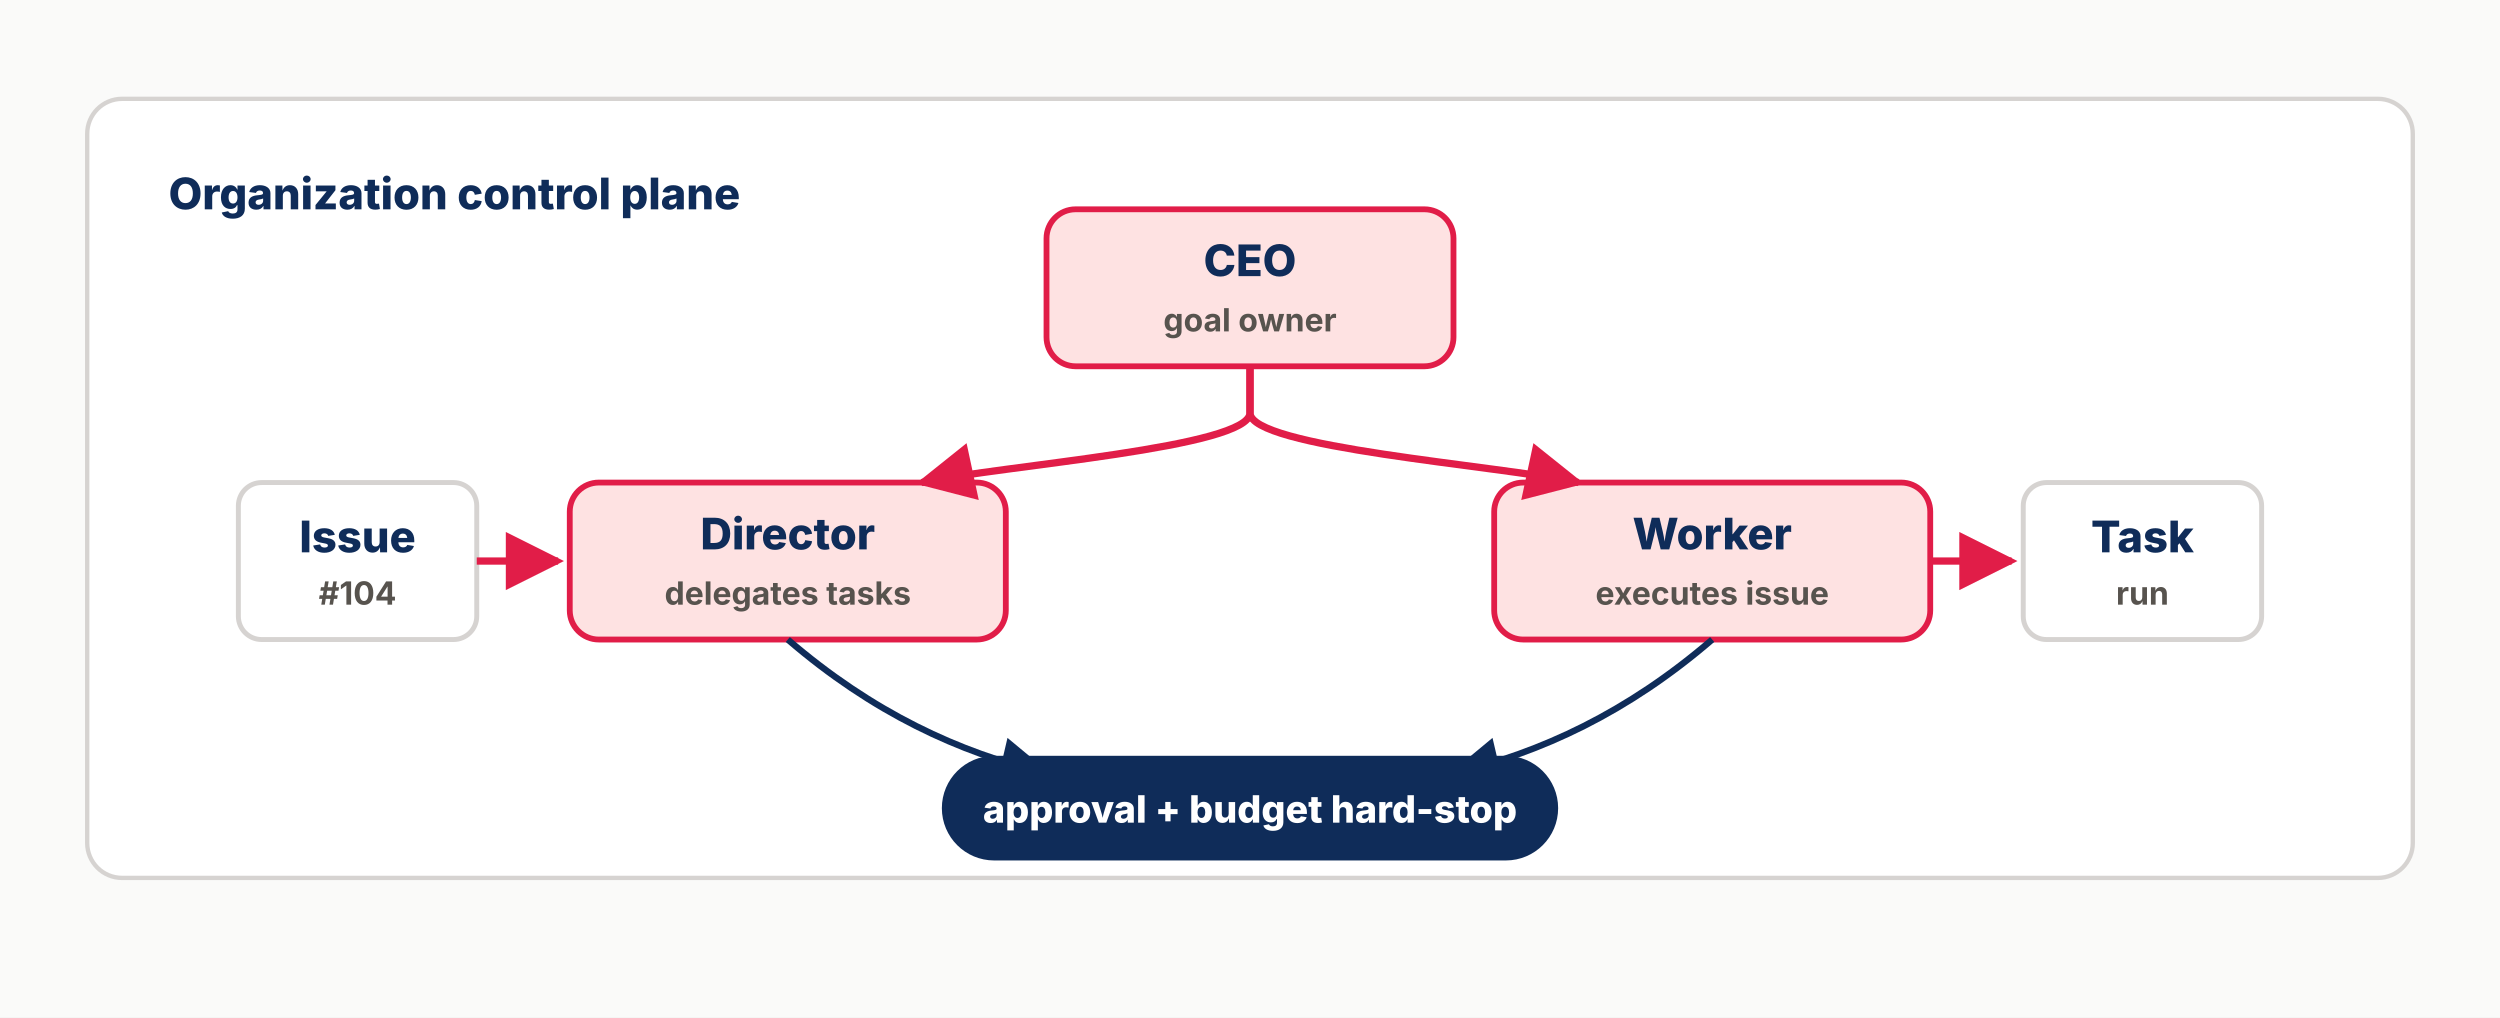
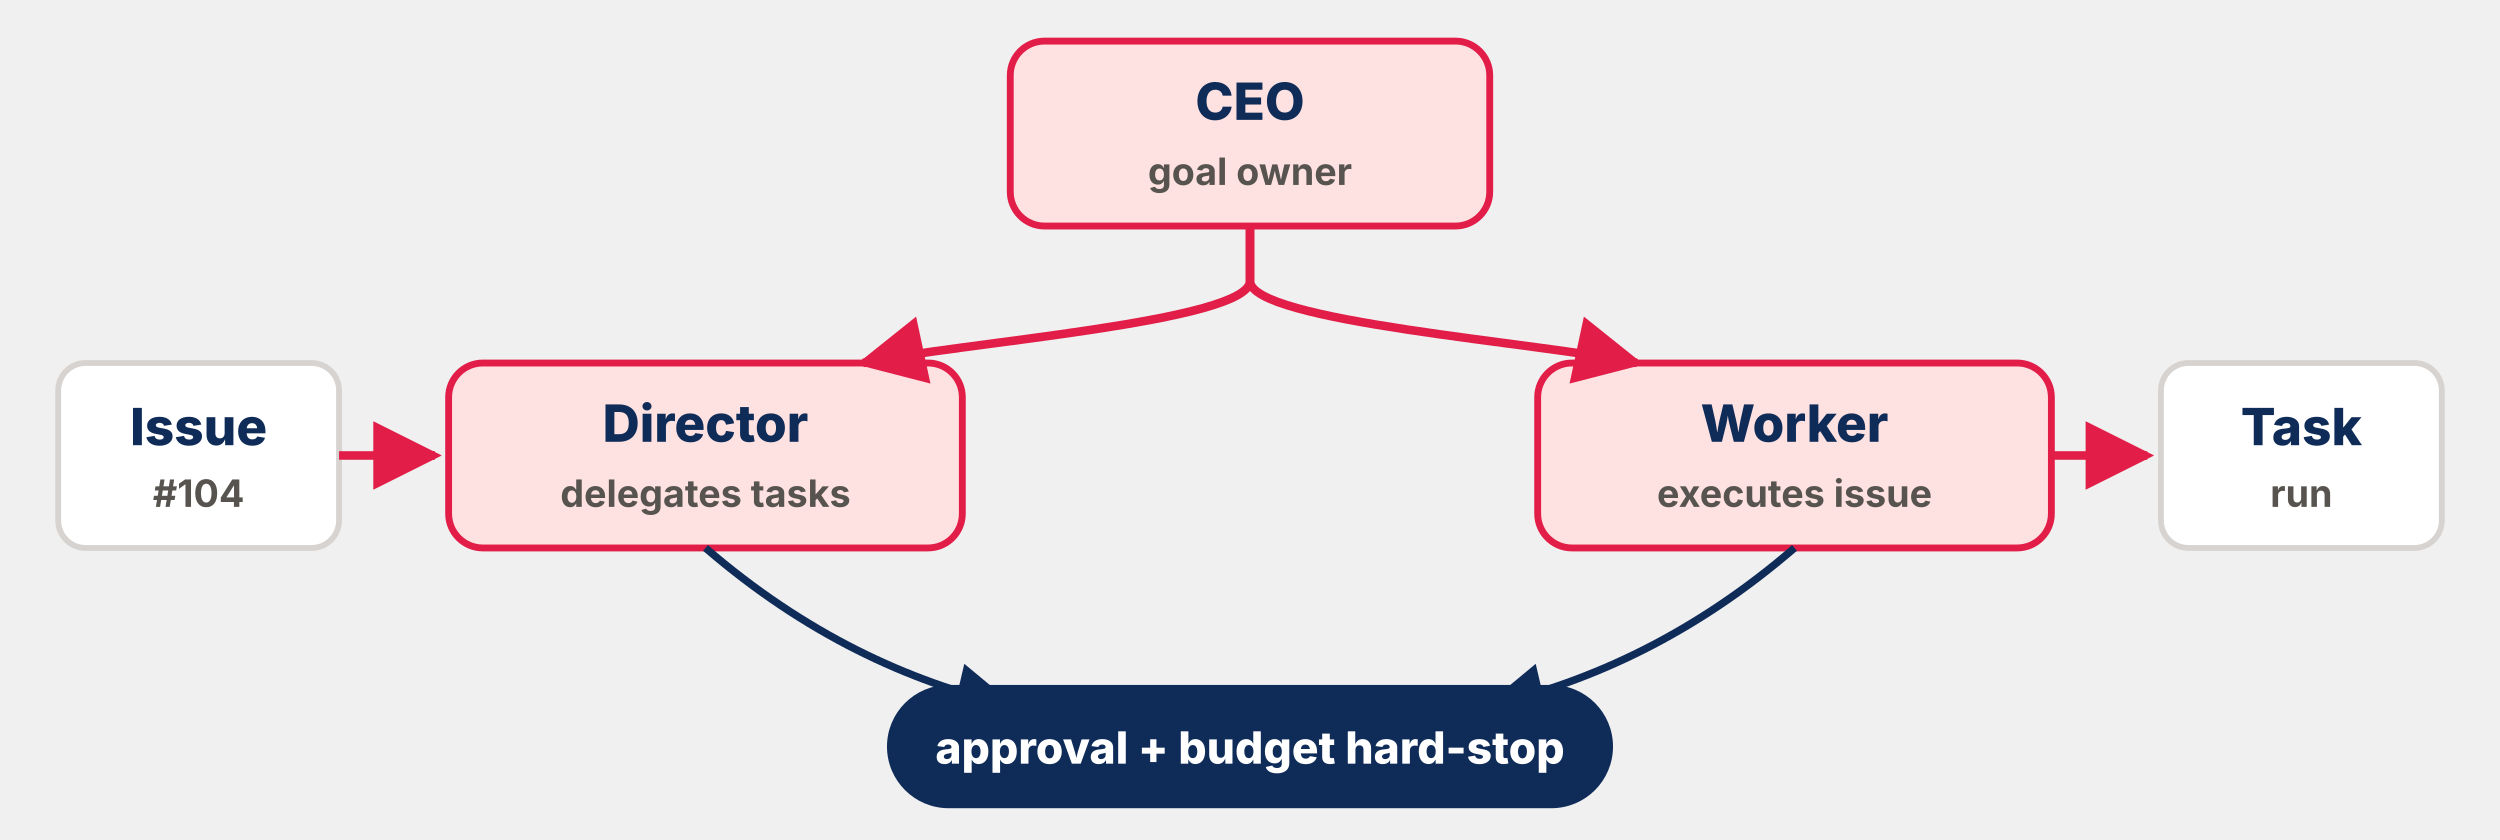
- <svg xmlns="http://www.w3.org/2000/svg" viewBox="0 0 860 350" font-family="-apple-system, 'Segoe UI', 'Noto Sans KR', sans-serif">
+ <svg xmlns="http://www.w3.org/2000/svg" viewBox="65 60 730 245" font-family="-apple-system, 'Segoe UI', 'Noto Sans KR', sans-serif">
  <defs>
    <marker id="arrow-org" viewBox="0 0 10 10" refX="9" refY="5" markerWidth="8" markerHeight="8" orient="auto">
      <path d="M0,0 L10,5 L0,10 z" fill="#E11D48" />
    </marker>
    <marker id="arrow-org-ink" viewBox="0 0 10 10" refX="9" refY="5" markerWidth="8" markerHeight="8" orient="auto">
      <path d="M0,0 L10,5 L0,10 z" fill="#0F2C59" />
    </marker>
    <style>
-       .bg { fill: #FAFAF9; }
      .role { fill: #FEE2E2; stroke: #E11D48; stroke-width: 2; }
      .issue { fill: #FFFFFF; stroke: #D6D3D1; stroke-width: 1.7; }
      .gate { fill: #0F2C59; }
      .label { fill: #0F2C59; font-size: 15px; font-weight: 800; }
      .small { fill: #57534E; font-size: 11px; font-weight: 650; }
      .white { fill: #FFFFFF; font-size: 13px; font-weight: 800; }
      .edge { stroke: #E11D48; stroke-width: 2.5; fill: none; marker-end: url(#arrow-org); }
      .edge-ink { stroke: #0F2C59; stroke-width: 2.2; fill: none; marker-end: url(#arrow-org-ink); }
      .halo { paint-order: stroke fill; stroke: #FAFAF9; stroke-width: 4px; stroke-linejoin: round; }
    </style>
  </defs>
-   <rect class="bg" x="0" y="0" width="860" height="350" />
-   <rect x="30" y="34" width="800" height="268" rx="12" fill="#FFFFFF" stroke="#D6D3D1" stroke-width="1.5" />
-   <text x="58" y="72" class="label">Organization control plane</text>
  <rect class="role" x="360" y="72" width="140" height="54" rx="10" />
  <text x="430" y="95" text-anchor="middle" class="label">CEO</text>
  <text x="430" y="114" text-anchor="middle" class="small">goal owner</text>
  <rect class="role" x="196" y="166" width="150" height="54" rx="10" />
  <text x="271" y="189" text-anchor="middle" class="label">Director</text>
  <text x="271" y="208" text-anchor="middle" class="small">delegates tasks</text>
  <rect class="role" x="514" y="166" width="150" height="54" rx="10" />
  <text x="589" y="189" text-anchor="middle" class="label">Worker</text>
  <text x="589" y="208" text-anchor="middle" class="small">executes issue</text>
  <rect class="issue" x="82" y="166" width="82" height="54" rx="8" />
  <text x="123" y="190" text-anchor="middle" class="label">Issue</text>
  <text x="123" y="208" text-anchor="middle" class="small">#104</text>
  <rect class="issue" x="696" y="166" width="82" height="54" rx="8" />
  <text x="737" y="190" text-anchor="middle" class="label">Task</text>
  <text x="737" y="208" text-anchor="middle" class="small">run</text>
  <rect class="gate" x="324" y="260" width="212" height="36" rx="18" />
  <text x="430" y="283" text-anchor="middle" class="white">approval + budget hard-stop</text>
  <path class="edge" d="M430 126 L430 142 C430 154 345 160 317 166" />
  <path class="edge" d="M430 126 L430 142 C430 154 515 160 543 166" />
  <line class="edge" x1="164" y1="193" x2="192" y2="193" />
  <line class="edge" x1="664" y1="193" x2="692" y2="193" />
  <path class="edge-ink" d="M271 220 C300 245 330 259 360 266" />
  <path class="edge-ink" d="M589 220 C560 245 530 259 500 266" />
</svg>
